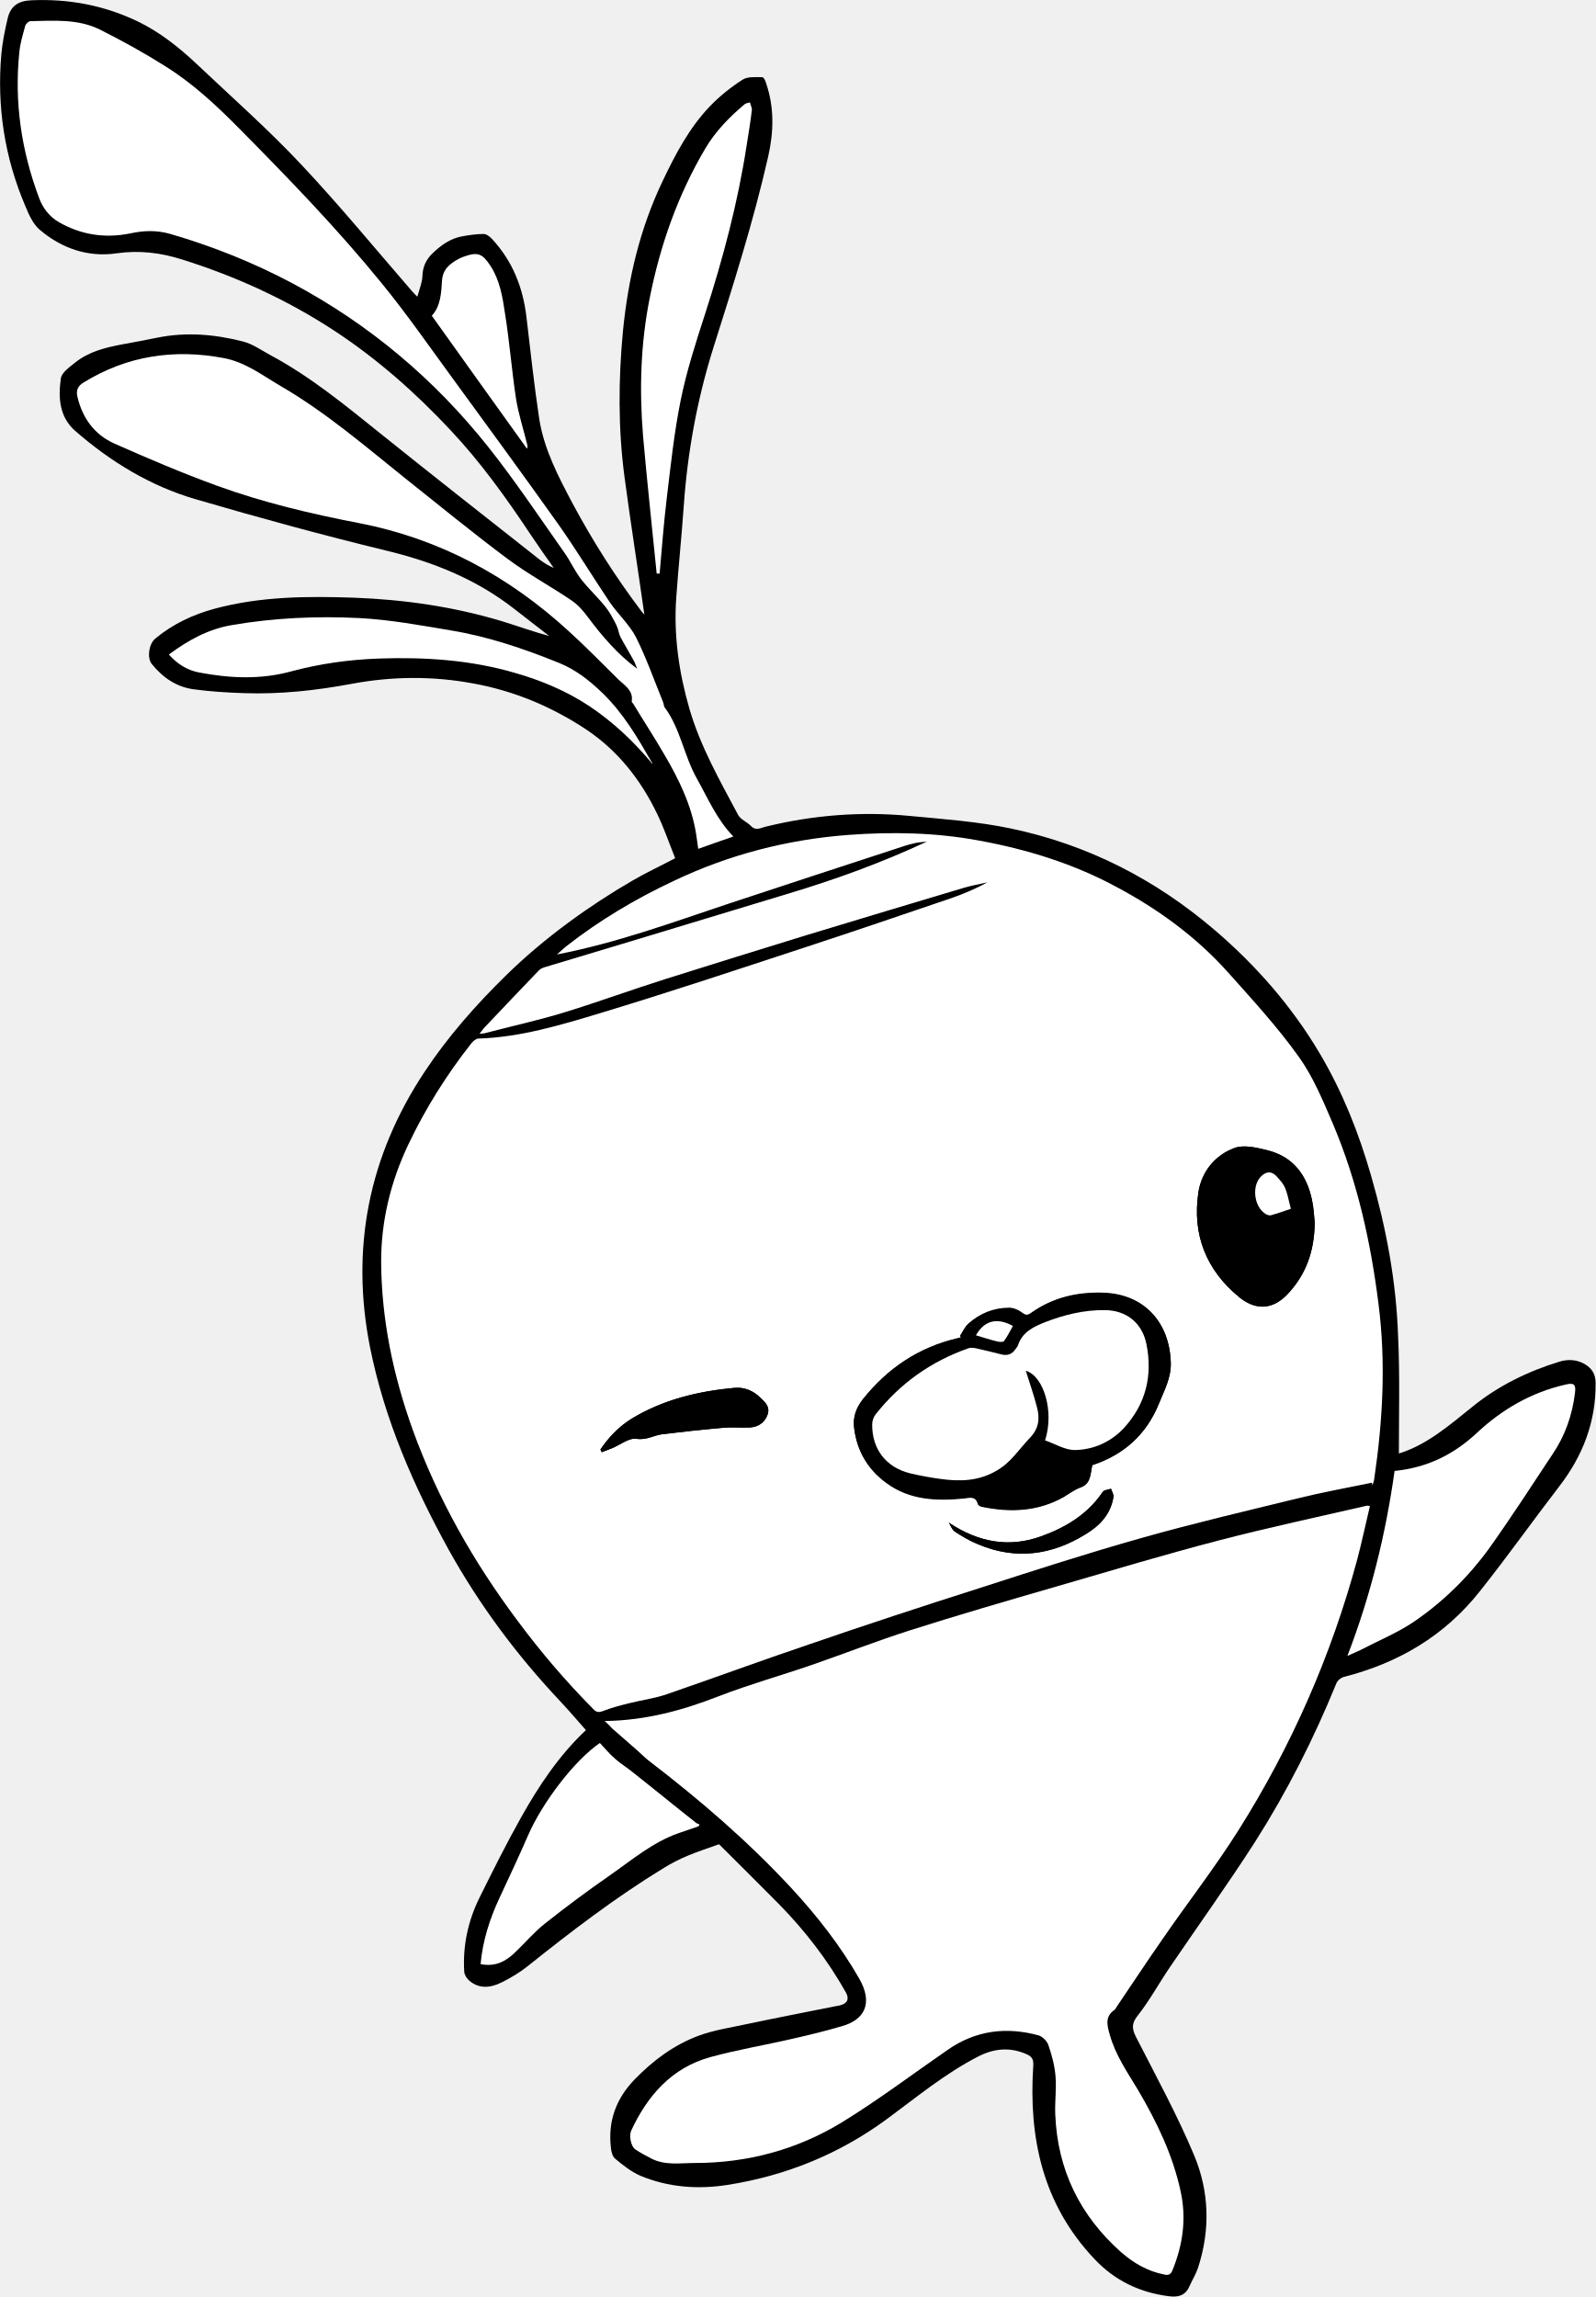
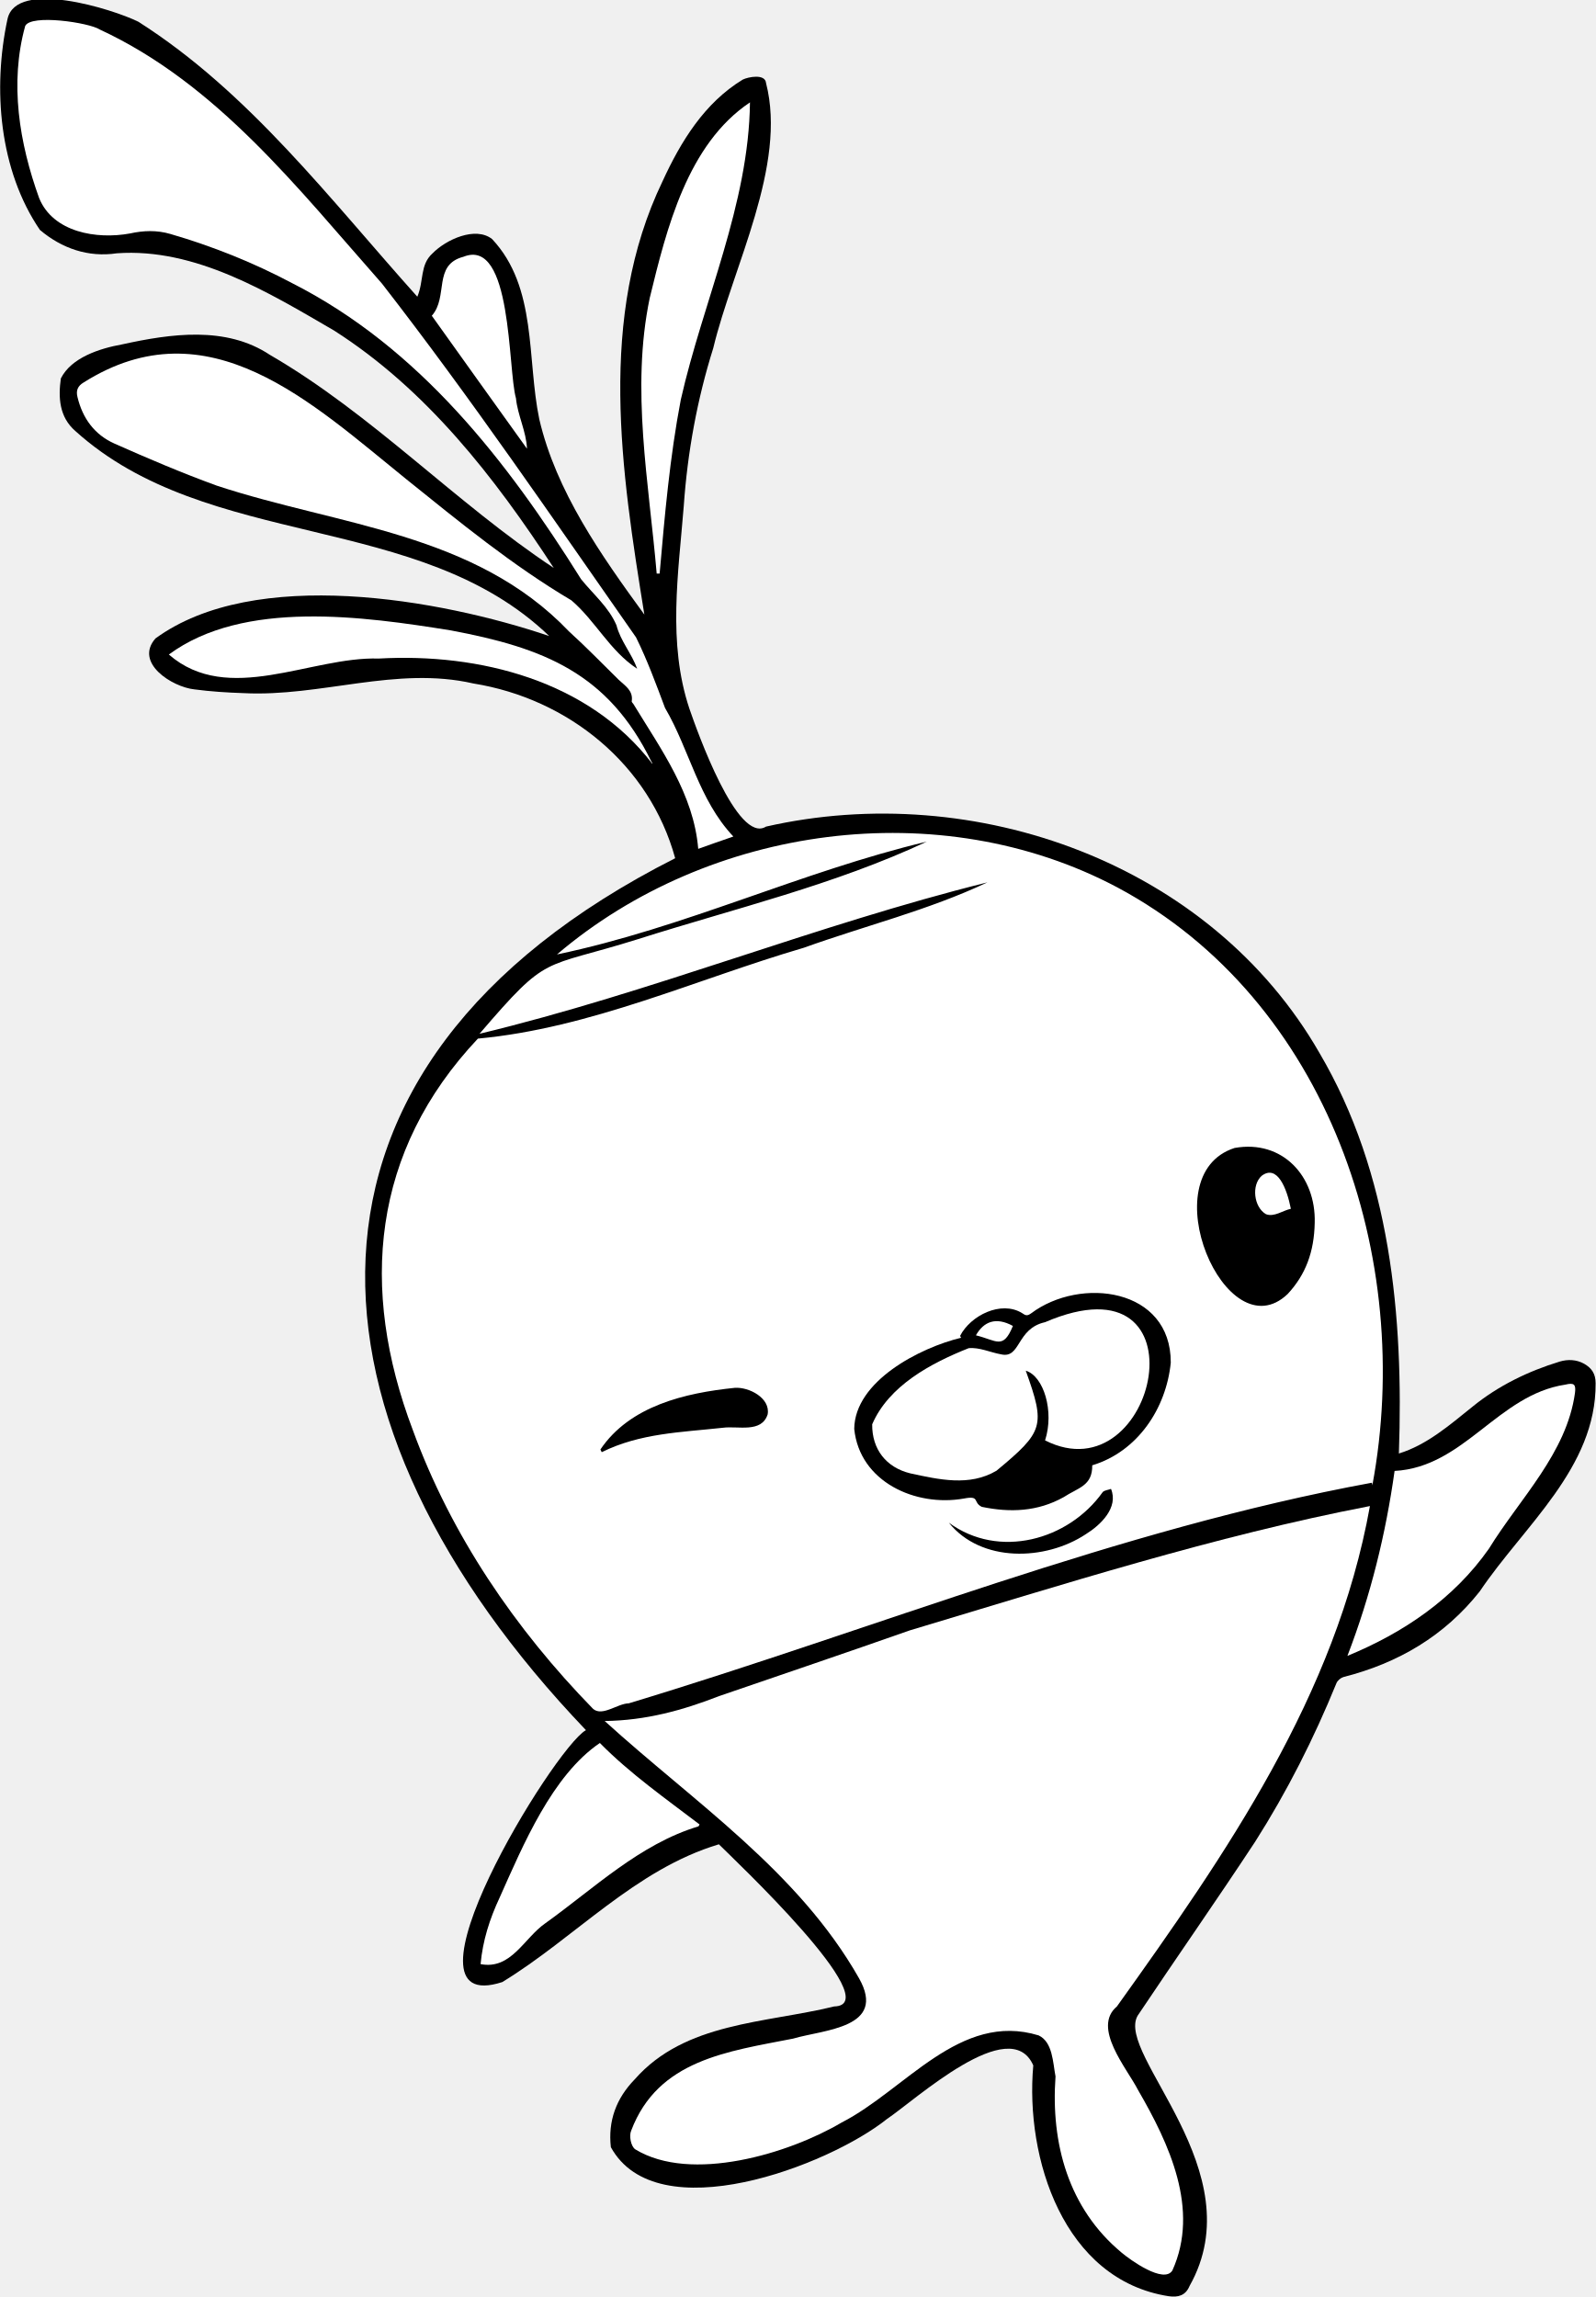
<svg xmlns="http://www.w3.org/2000/svg" version="1.1" id="Capa_1" x="0px" y="0px" viewBox="0 0 595.3 857" style="enable-background:new 0 0 595.3 857;" xml:space="preserve">
  <style type="text/css">
	.st0{fill:#FFFFFF;}
</style>
  <g>
-     <path d="M521.9,542.3c10.4-3.2,18.8-10.5,27.5-17.5c9.6-7.8,20.7-13.2,32.5-16.8c3-0.9,6.2-0.8,9.1,0.8c2.8,1.6,4.3,3.7,4.3,7.3   c0.1,14.5-4.8,27.1-13.6,38.5c-10,13-19.4,26.3-29.6,39.1c-13.1,16.6-30.4,26.8-50.9,32c-1,0.3-2.2,1.3-2.6,2.3   c-8.4,20.6-18.4,40.4-30.3,59.1c-10.2,15.9-21.2,31.2-31.8,46.8c-4.1,6-7.6,12.5-12.1,18.2c-2.7,3.4-1.8,5.6-0.1,8.8   c7.3,14.3,15,28.4,21.2,43.2c5.7,13.6,6.1,28,1.4,42.2c-0.8,2.3-2.1,4.4-3.1,6.6c-1.5,3.6-4.3,4.3-7.8,3.8   c-10.9-1.4-20.2-5.9-27.7-13.9c-19.3-20.4-24.6-45.2-22.8-72.2c0.1-2-0.3-3.1-2.1-4c-6.4-3-12.6-2.4-18.7,0.8   c-12.2,6.3-22.8,15.1-33.8,23.2c-17.8,13.1-37.8,21.2-59.6,24.6c-11,1.7-21.9,0.9-32.3-3.4c-3.5-1.5-6.6-4-9.5-6.4   c-1-0.8-1.5-2.8-1.6-4.3c-1.1-9.8,2-18.2,8.9-25.3c6.9-7.1,14.7-12.9,23.9-16.3c5.7-2.1,11.8-3,17.8-4.3   c10.9-2.3,21.8-4.4,32.7-6.6c0.8-0.2,1.7-0.2,2.5-0.5c2.5-0.7,3.2-2.4,1.9-4.7c-6.8-12.1-15.2-23-24.9-32.9   c-7.3-7.4-14.7-14.7-22-22c-0.3-0.3-0.7-0.6-0.5-0.4c-4.2,1.5-7.9,2.7-11.5,4.2c-3.1,1.3-6.1,2.8-9,4.6   c-17.9,10.9-34.6,23.7-51,36.8c-2.9,2.3-6.1,4.2-9.3,5.8c-4.1,2.1-8.5,2.8-12.4-0.6c-0.9-0.8-1.7-2.1-1.8-3.2   c-0.6-9.7,1.4-19,5.7-27.7c5-10.1,10.1-20.3,15.6-30.1c6.6-11.7,14-22.9,24.1-32.4c-3.3-3.7-6.4-7.4-9.8-11   c-16.1-17.1-30-35.8-41.4-56.3c-13.1-23.8-23.9-48.5-29.3-75.3c-7.4-37-0.6-71.5,20.3-103c8.6-13,18.9-24.7,30.1-35.7   c14.7-14.5,31.9-26.6,47.2-35.5c5.1-3,10.5-5.5,16.2-8.5c-2.2-5.5-4.1-11.1-6.7-16.5c-6-12.5-14.4-23.3-26-31.2   c-13-8.7-27.2-14.7-42.6-17.5c-15-2.8-30.2-2.7-45.2,0.1c-13.4,2.5-26.9,4-40.6,3.5c-6.1-0.2-12.3-0.6-18.3-1.4   c-6.6-0.8-11.8-4.4-15.9-9.5c-1.8-2.3-1.1-7.5,1.4-9.5c6.5-5.4,14-8.9,22.1-11.1c17.1-4.6,34.5-4.7,52-4.1   c18.6,0.7,36.8,3.3,54.6,8.6c6,1.8,11.9,4,18.2,5.7c-4.3-3.4-8.7-6.7-13-10.1c-14.2-11.1-30.4-17.6-47.9-21.8   c-23.9-5.8-47.6-12.3-71.2-19.2c-16.7-4.9-31.5-13.9-44.7-25.4c-6-5.2-6.4-12.5-5.4-19.6c0.3-2.2,3.2-4.2,5.3-5.9   c5.1-4.1,11.2-5.6,17.5-6.8c4.4-0.8,8.7-1.6,13.1-2.5c10.8-2.2,21.5-1.3,32,1.4c3.6,0.9,6.8,3.2,10.1,5c15,8,28.1,18.8,41.3,29.4   c19.8,15.9,39.7,31.5,59.6,47.2c1.5,1.1,3.1,2.1,5,2.9c-2.9-4.1-5.8-8.2-8.6-12.4c-9.1-13.7-18.7-27.1-30-39.1   c-13.1-14-27.4-26.6-43.4-37.1c-17.6-11.5-36.6-20.2-56.7-26.5c-7.9-2.5-15.9-3.5-24.3-2.3c-10.7,1.6-20.5-1.8-28.7-8.7   c-2.5-2.1-4.1-5.6-5.4-8.8C1.7,58.8-1.2,39.8,0.5,20.2c0.4-4.4,1.3-8.8,2.3-13.1c1.1-4.9,4-6.8,9-7c13.9-0.6,27.2,1.9,39.8,8   c8.2,4,15.2,9.6,21.7,15.7c13.1,12.4,26.7,24.4,39,37.5c14.3,15.2,27.6,31.4,41.3,47.2c0.6,0.7,1.2,1.3,2.1,2.2   c0.8-2.9,1.8-5.3,1.9-7.7c0.1-3.5,1.4-6.2,3.8-8.5c3.1-3,6.6-5.5,10.9-6.3c2.7-0.5,5.4-0.9,8.1-0.9c1.1,0,2.4,1,3.2,1.9   c7.6,8.2,11.5,18,12.8,29c1.5,12.8,2.9,25.6,4.8,38.2c1.8,11.3,7.1,21.4,12.4,31.4c7.5,14,16,27.4,25.6,40.1c0.4,0.6,1,1.1,1.2,1.4   c-2.4-17-5.1-34.1-7.4-51.3c-2.4-18.1-2.3-36.2-0.6-54.3c1.9-19.5,6.3-38.3,14.8-56.1c4.8-10.1,10-20,17.8-28.1   c3.6-3.7,7.7-7,12.1-9.8c1.9-1.2,4.9-0.9,7.3-0.9c0.5,0,1.2,1.3,1.4,2.2c3.1,9,2.9,18.1,0.8,27.4c-5.5,24.2-13,47.8-20.5,71.5   c-6,19.1-9.6,38.8-11,58.9c-0.8,11.4-2,22.8-2.8,34.2c-1,14.1,1,27.9,4.9,41.4c4.1,14.1,11.3,26.7,18.1,39.5   c0.9,1.8,3.3,2.7,4.8,4.2c1.9,2.1,3.8,0.7,5.7,0.3c17.6-4.3,35.4-5.7,53.4-4c12.7,1.2,25.5,2.1,37.9,4.7c28.6,6,53.9,18.9,76.2,38   c15.4,13.2,28.6,28.3,39,45.8c8.6,14.5,14.7,29.9,19.3,46c5.6,19.4,9.3,39.2,10,59.4C522.3,513,521.9,527.7,521.9,542.3z" />
-     <path d="M511.8,553.2c0.1,0.3,0.2,0.5,0.3,0.8c0.2-0.8,0.5-1.6,0.7-2.4c3.2-21.7,4.4-43.5,1.6-65.3c-3-23.1-7.9-45.7-17-67.2   c-3.7-8.6-7.4-17.6-12.8-25.1c-8-11.2-17.4-21.4-26.6-31.7c-11.7-13-25.6-23.1-41-31.4c-16.2-8.7-33.6-14.1-51.7-17.5   c-16.1-3-32.4-3.2-48.6-2.1c-22.8,1.7-44.6,7.4-65.3,17.2c-14.2,6.8-27.7,14.7-40.1,24.4c-1,0.8-2,1.7-3.4,3   c22.4-4.2,42.9-11.9,63.6-18.8c22-7.3,44-14.5,66.1-21.7c1.3-0.4,2.7-0.8,4.1-1.1c1.4-0.3,2.8-0.3,4.2-0.5   c-16.9,7.9-34.3,14.1-52,19.5c-18.6,5.6-37.2,11.3-55.8,16.9c-11.6,3.5-23.3,7-34.9,10.5c-0.8,0.2-1.6,0.7-2.1,1.2   c-6.7,7-13.4,14.1-20.1,21.1c-0.6,0.7-1.2,1.5-2,2.5c1-0.1,1.5,0,1.9-0.2c9.9-2.6,20-4.8,29.8-7.8c12.7-3.9,25.2-8.4,37.9-12.5   c17.4-5.5,34.9-11,52.4-16.3c19.5-6,39-11.8,58.5-17.6c3-0.9,6-1.4,9-2.1c-4.4,2.4-8.9,4.3-13.5,5.9c-18.3,6.2-36.6,12.5-55,18.5   c-25.3,8.3-50.5,16.7-76,24.4c-14.9,4.5-29.8,9-45.6,9.5c-0.8,0-1.8,0.9-2.4,1.7c-9.3,11.8-17.2,24.4-23.6,37.9   c-6.5,13.8-10.1,28.3-10.1,43.5c0,21.6,4.5,42.6,11.8,62.9c9.3,25.8,22.7,49.3,39.1,71.2c8.7,11.6,18,22.6,28.2,32.9   c1.1,1.1,2,1.4,3.6,0.8c3.1-1.2,6.4-2,9.7-2.9c4.7-1.2,9.6-1.8,14.2-3.4c17.7-6.1,35.3-12.6,53.1-18.6   c21.2-7.2,42.5-14.2,63.9-21.1c20.1-6.4,40.2-12.9,60.5-18.7c19-5.4,38.3-9.9,57.6-14.6C493.1,556.8,502.5,555.1,511.8,553.2z" />
-     <path d="M225.6,642.1c1.1,1.1,1.9,1.8,2.6,2.5c3.2,2.8,6.4,5.6,9.6,8.4c1.3,1.2,2.6,2.5,4,3.6c19.1,14.5,37.2,30.1,53.5,47.8   c9.5,10.3,18.2,21.3,25.1,33.5c5.5,9.5,1.7,15.5-6.2,17.8c-6.1,1.8-12.2,3.2-18.4,4.7c-10.3,2.3-20.8,4.1-30.9,6.9   c-14.4,4-23.4,14.3-29.5,27.4c-0.9,2-0.1,6,1.5,7c1.9,1.3,4,2.5,6.1,3.5c5.2,2.6,10.8,1.6,16.2,1.6c19.6,0,38.1-5,54.7-15.1   c13.7-8.3,26.5-18,39.7-27.2c10.4-7.2,21.8-8.6,33.8-5.3c1.5,0.4,3.1,2,3.6,3.5c1.3,3.8,2.4,7.8,2.7,11.8c0.4,4.7-0.3,9.4-0.1,14.1   c0.8,20.7,9.2,37.9,24.7,51.6c4.6,4.1,9.8,7,15.9,8.2c1.6,0.3,2.5,0,3.1-1.5c3.9-9.5,5.2-19.4,3.1-29.4c-2.9-13.6-8.9-26-15.9-37.9   c-3.9-6.7-8.4-13.2-10.6-20.8c-1-3.5-1.8-6.7,1.9-9.2c0.4-0.2,0.5-0.8,0.8-1.2c5.7-8.4,11.2-16.8,17-25.1   c9.4-13.5,19.5-26.5,28.2-40.4c20-31.5,34.8-65.4,44.5-101.4c1.8-6.5,3.1-13.1,4.7-19.8c-0.8-0.1-1-0.2-1.3-0.1   c-18.2,4.2-36.5,8.1-54.6,12.8c-20.5,5.3-40.7,11.4-61,17.3c-18.3,5.3-36.6,10.7-54.8,16.4c-12.2,3.9-24.2,8.6-36.3,12.8   c-11.6,4-23.4,7.3-34.8,11.7C254.8,638,241,641.9,225.6,642.1z" />
-     <path d="M273.6,312.1c-6.2-6.4-9.5-14.3-13.6-21.6c-4.8-8.4-6-18.4-11.9-26.4c-0.4-0.6-0.4-1.5-0.7-2.1   c-3.3-8.1-6.2-16.4-10.1-24.2c-2.4-4.8-6.7-8.6-9.8-13.1c-6.5-9.6-12.5-19.6-19.2-29.1c-12.9-18.3-26.2-36.4-39.4-54.4   c-8.7-11.9-17.1-24-26.4-35.4c-16.5-20.2-34.6-39-53-57.5C81,39.6,72.2,31.3,61.9,24.8c-8-5-16.2-9.7-24.6-13.8   c-8.1-4-17.1-3.3-25.9-3.1c-0.7,0-1.7,1.1-1.9,1.8c-0.9,3.3-1.8,6.6-2.2,9.9C5.3,38.3,8,56.3,14.5,73.9c1.4,3.8,3.9,7,7.4,9   c8.3,4.7,17.1,6.1,26.5,4.2c5-1,10-1.2,15.1,0.2c15.8,4.6,31,10.7,45.5,18.4c28.6,15.3,52.9,35.8,73.1,61.1   c10.1,12.6,19,26.2,28.3,39.3c2.3,3.2,3.9,6.9,6.3,10c2.8,3.6,6.1,6.7,9,10.2c1.7,2.1,2.9,4.6,4.2,7c0.7,1.4,0.8,3,1.5,4.4   c1.6,3,3.4,5.9,5,8.9c0.5,0.9,0.8,1.9,1.2,2.9c-7.3-5.5-13.1-12.2-18.4-19.3c-1.7-2.3-3.8-4.6-6.1-6.2c-7.8-5.3-16.2-9.8-23.7-15.4   c-12.9-9.6-25.3-19.8-37.9-29.8c-15.1-12.1-29.8-24.8-46.6-34.6c-6.9-4-13.4-9.1-21.5-10.6c-18.6-3.5-36.1-0.9-52.3,9.1   c-2.2,1.4-2.8,3-2.3,5.4c1.9,7.9,6.4,14.1,13.7,17.4c12.6,5.6,25.3,11,38.2,15.7c17.3,6.2,35.2,10.4,53.2,14   c29.9,5.9,55.8,19.8,78.2,40.4c6.3,5.8,12.4,11.9,18.5,18c2.3,2.2,5.5,4,4.9,8c-0.1,0.4,0.5,0.8,0.7,1.2   c3.9,6.3,7.9,12.5,11.5,18.8c5.4,9.2,10.2,18.8,11.8,29.5c0.3,1.8,0.5,3.7,0.8,5.6C265,315.1,269.2,313.6,273.6,312.1z" />
-     <path d="M520.3,548.8c-3.2,23.6-8.9,46.4-17.5,69c2-0.9,3.4-1.5,4.9-2.2c6.7-3.5,13.8-6.4,20-10.6c10.8-7.4,20.2-16.5,27.9-27.2   c8.3-11.5,15.9-23.4,23.7-35.2c4.6-6.9,7.4-14.6,8.4-22.9c0.4-3.2-0.3-3.9-3.6-3.1c-12.7,3-23.7,9.2-33.1,18.1   C542.3,542.7,532.3,547.6,520.3,548.8z" />
-     <path d="M179.3,732.8c5.4,1,9.4-1.1,12.9-4.4c3.8-3.6,7.1-7.6,11.2-10.8c7.9-6.2,15.9-12.2,24.1-17.9c8.2-5.7,15.9-12.3,25.5-15.7   c2.5-0.9,5.1-1.7,7.6-2.6c0.1-0.2,0.3-0.5,0.4-0.7c-0.4-0.2-1-0.3-1.3-0.6c-8-6.4-15.9-12.8-23.9-19.1c-2.1-1.6-4.4-3-6.3-4.8   c-2.1-1.8-3.9-4-5.7-5.9c-9.6,6.6-21.5,22.3-26.8,34.5c-3.4,7.8-7,15.5-10.6,23.2C182.8,715.9,180.1,724,179.3,732.8z" />
-     <path d="M245,214c0.4,0,0.7,0,1.1-0.1c0.9-9.2,1.5-18.4,2.6-27.6c1.5-12.4,2.8-25,5.3-37.3c2.2-10.8,5.6-21.3,9-31.8   c6.7-20.8,12.3-41.8,15.6-63.3c0.7-4.3,1.3-8.6,1.9-12.9c0.1-0.9-0.4-1.9-0.7-2.9c-0.7,0.2-1.5,0.3-2,0.7   c-5.7,4.7-10.9,10-14.6,16.4c-10.2,17.4-16.8,36.2-20.8,55.9c-3.4,17-3.9,34.2-2.5,51.3C241.3,179.7,243.2,196.9,245,214z" />
-     <path d="M243.4,285c-0.1-0.3-0.1-0.5-0.2-0.8c-5.3-9.2-10.7-18.3-18.5-25.9c-4.9-4.7-9.9-8.6-16.1-11.1c-13-5.3-26.4-9.7-40.3-12.1   c-11.3-1.9-22.7-4.1-34.1-4.6c-15.8-0.8-31.7-0.1-47.5,2.6c-8.9,1.5-16.2,5.7-23.6,11c3.2,3.5,6.9,5.9,11.3,6.7   c11.4,2.2,22.9,2.6,34.3-0.4c10.7-2.9,21.6-4.4,32.7-4.8c17.2-0.6,34.3,0.5,51,5.4c9.7,2.9,19,6.7,27.5,12.3   C228.9,269.3,236.6,276.6,243.4,285z" />
-     <path d="M161.1,117.8c11.9,16.6,23.7,33.1,35.6,49.6c0.3-0.6,0.2-1.1,0.1-1.5c-1.4-5.8-3.3-11.4-4.2-17.3   c-1.6-10.5-2.5-21.2-4.1-31.7c-1-6.1-1.9-12.3-5.4-17.7c-3.1-4.7-4.8-5.3-10.1-3.4c-0.6,0.2-1.2,0.5-1.8,0.8   c-3.3,1.8-5.9,3.9-6.2,8.3C164.6,109.4,164.4,114.2,161.1,117.8z" />
-     <path class="st0" d="M511.8,553.2c-9.3,1.9-18.6,3.6-27.9,5.9c-19.2,4.7-38.5,9.2-57.6,14.6c-20.3,5.7-40.4,12.2-60.5,18.7   c-21.4,6.8-42.7,13.8-63.9,21.1c-17.8,6-35.4,12.5-53.1,18.6c-4.6,1.6-9.5,2.2-14.2,3.4c-3.3,0.8-6.6,1.7-9.7,2.9   c-1.6,0.6-2.5,0.4-3.6-0.8c-10.2-10.3-19.6-21.3-28.2-32.9c-16.4-21.9-29.8-45.5-39.1-71.2c-7.3-20.3-11.7-41.2-11.8-62.9   c0-15.2,3.6-29.8,10.1-43.5c6.4-13.5,14.3-26.1,23.6-37.9c0.6-0.7,1.6-1.6,2.4-1.7c15.8-0.5,30.7-5,45.6-9.5   c25.5-7.7,50.7-16.1,76-24.4c18.4-6,36.7-12.3,55-18.5c4.6-1.6,9.1-3.5,13.5-5.9c-3,0.7-6.1,1.2-9,2.1c-19.5,5.8-39,11.7-58.5,17.6   c-17.5,5.4-35,10.8-52.4,16.3c-12.7,4-25.2,8.6-37.9,12.5c-9.8,3-19.9,5.2-29.8,7.8c-0.4,0.1-0.9,0.1-1.9,0.2   c0.9-1.1,1.4-1.9,2-2.5c6.7-7.1,13.4-14.1,20.1-21.1c0.6-0.6,1.4-1,2.1-1.2c11.6-3.5,23.3-7,34.9-10.5   c18.6-5.6,37.2-11.3,55.8-16.9c17.7-5.3,35.1-11.6,52-19.5c-1.4,0.2-2.8,0.2-4.2,0.5c-1.4,0.3-2.8,0.7-4.1,1.1   c-22,7.2-44.1,14.4-66.1,21.7c-20.7,6.9-41.3,14.5-63.6,18.8c1.5-1.3,2.4-2.2,3.4-3c12.4-9.7,25.8-17.7,40.1-24.4   c20.7-9.9,42.6-15.5,65.3-17.2c16.2-1.2,32.5-0.9,48.6,2.1c18.1,3.3,35.5,8.7,51.7,17.5c15.3,8.2,29.3,18.4,41,31.4   c9.2,10.3,18.6,20.5,26.6,31.7c5.4,7.5,9.1,16.5,12.8,25.1c9.1,21.5,14.1,44.1,17,67.2c2.8,21.8,1.6,43.6-1.6,65.3   c-0.1,0.8-0.4,1.6-0.7,2.4C512,553.7,511.9,553.4,511.8,553.2z M358.2,498.4c0.1,0.2,0.2,0.5,0.4,0.7c-0.5,0.1-1.1,0.3-1.6,0.4   c-14.3,3.4-25.8,11.2-35,22.6c-2.6,3.3-3.9,6.7-3.3,11c1.1,8.5,5.2,15.3,12.1,20.3c8.6,6.3,18.6,6.7,28.8,5.7   c2.1-0.2,4.3-1.1,5.2,2c0.1,0.5,0.9,1,1.5,1.1c10.6,2.2,20.8,1.8,30.5-3.6c2-1.2,4-2.7,6.1-3.5c2.1-0.7,3.2-2,3.7-3.8   c0.5-1.5,0.6-3.1,0.9-4.6c11.8-3.9,20.2-11.4,24.9-23c2-5,4.6-9.6,4.4-15.3c-0.5-15.1-10.1-25.3-24.8-25.9   c-9.9-0.4-19.1,1.6-27.3,7.5c-1.4,1-2,0.9-3.4-0.1c-1.3-1-3.2-1.8-4.8-1.8c-5.7,0-10.9,2.1-15.2,5.9   C360,495,359.2,496.8,358.2,498.4z M490.5,456.2c-0.2-2-0.3-5.3-1-8.4c-1.9-9.3-7-16.2-16.5-18.6c-4-1-8.9-2.2-12.4-0.9   c-7.4,2.7-12.3,9-13.5,16.6c-2.4,15.7,2.9,29,15.4,39.2c6.2,5,12.5,4.5,17.9-1.3C487.1,475.6,490.3,467.1,490.5,456.2z M224,540.8   c0.2,0.3,0.3,0.7,0.5,1c1.3-0.5,2.6-1,3.9-1.5c3-1.2,6.3-3.9,9-3.5c3.8,0.6,6.5-1.3,9.7-1.7c7.5-0.9,15-1.8,22.5-2.4   c3.3-0.3,6.6,0,9.9-0.1c3.4-0.1,5.9-1.9,6.9-4.9c1-2.9-1-4.6-2.8-6.3c-2.6-2.5-5.8-3.9-9.5-3.6c-13.7,1.2-26.8,4.4-38.6,11.6   C230.9,532.3,227.1,536.3,224,540.8z M354,568.1c0.8,1.2,1.2,2.7,2.3,3.4c2.7,1.8,5.6,3.5,8.6,4.7c14.1,5.9,27.5,4.1,40.2-3.8   c5.3-3.2,9.3-7.5,10.3-13.8c0.2-1-0.6-2.1-0.9-3.1c-1,0.4-2.5,0.5-3.1,1.2c-5.6,8.3-13.7,13.2-22.8,16.5   C376.3,577.6,365,575.4,354,568.1z" />
-     <path class="st0" d="M225.6,642.1c15.4-0.2,29.1-4,42.7-9.3c11.4-4.4,23.2-7.7,34.8-11.7c12.1-4.2,24.1-8.9,36.3-12.8   c18.2-5.8,36.5-11.1,54.8-16.4c20.3-5.9,40.6-12,61-17.3c18.1-4.7,36.4-8.6,54.6-12.8c0.2-0.1,0.5,0,1.3,0.1   c-1.6,6.7-3,13.3-4.7,19.8c-9.7,36-24.6,69.9-44.5,101.4c-8.8,13.9-18.9,26.9-28.2,40.4c-5.8,8.3-11.3,16.7-17,25.1   c-0.3,0.4-0.5,0.9-0.8,1.2c-3.7,2.5-2.9,5.7-1.9,9.2c2.1,7.7,6.6,14.1,10.6,20.8c7,11.9,13,24.3,15.9,37.9   c2.2,10.1,0.8,19.9-3.1,29.4c-0.6,1.5-1.5,1.9-3.1,1.5c-6.1-1.2-11.3-4.2-15.9-8.2c-15.5-13.7-23.9-30.9-24.7-51.6   c-0.2-4.7,0.5-9.5,0.1-14.1c-0.3-4-1.4-8-2.7-11.8c-0.5-1.4-2.2-3.1-3.6-3.5c-12-3.3-23.4-1.9-33.8,5.3   c-13.2,9.1-26,18.8-39.7,27.2c-16.6,10.1-35.1,15.1-54.7,15.1c-5.4,0-11,1-16.2-1.6c-2.1-1.1-4.2-2.2-6.1-3.5c-1.6-1.1-2.4-5-1.5-7   c6.1-13.1,15.1-23.4,29.5-27.4c10.2-2.8,20.6-4.5,30.9-6.9c6.2-1.4,12.3-2.9,18.4-4.7c8-2.3,11.7-8.3,6.2-17.8   c-7-12.2-15.6-23.2-25.1-33.5c-16.3-17.6-34.4-33.2-53.5-47.8c-1.4-1.1-2.6-2.4-4-3.6c-3.2-2.8-6.4-5.6-9.6-8.4   C227.5,643.9,226.8,643.2,225.6,642.1z" />
-     <path class="st0" d="M273.6,312.1c-4.4,1.5-8.6,3-13.1,4.6c-0.3-2-0.5-3.8-0.8-5.6c-1.7-10.7-6.4-20.3-11.8-29.5   c-3.7-6.4-7.7-12.5-11.5-18.8c-0.2-0.4-0.8-0.8-0.7-1.2c0.6-4-2.6-5.8-4.9-8c-6.1-6-12.1-12.2-18.5-18   c-22.4-20.6-48.3-34.6-78.2-40.4c-18.1-3.5-35.9-7.7-53.2-14c-12.9-4.7-25.6-10.1-38.2-15.7c-7.4-3.3-11.9-9.4-13.8-17.4   c-0.6-2.4,0.1-4.1,2.3-5.4c16.2-10,33.8-12.6,52.3-9.1c8.1,1.5,14.6,6.6,21.5,10.6c16.8,9.8,31.5,22.5,46.6,34.6   c12.6,10,25,20.2,37.9,29.8c7.5,5.6,15.9,10.1,23.7,15.4c2.4,1.6,4.4,3.9,6.1,6.2c5.3,7.1,11.1,13.9,18.4,19.3   c-0.4-1-0.7-2-1.2-2.9c-1.6-3-3.4-5.9-5-8.9c-0.7-1.4-0.8-3-1.5-4.4c-1.2-2.4-2.5-4.9-4.2-7c-2.8-3.5-6.2-6.6-9-10.2   c-2.4-3.1-4-6.8-6.3-10c-9.3-13.2-18.3-26.7-28.3-39.3c-20.1-25.3-44.4-45.8-73.1-61.1C94.6,98,79.4,91.9,63.6,87.3   c-5.1-1.5-10.1-1.3-15.1-0.2C39.1,89,30.2,87.6,22,82.9c-3.5-2-6-5.2-7.4-9C8,56.3,5.3,38.3,7.2,19.6c0.3-3.4,1.3-6.6,2.2-9.9   c0.2-0.8,1.3-1.8,1.9-1.8C20.1,7.7,29.1,7,37.2,11c8.4,4.2,16.7,8.8,24.6,13.8C72.2,31.3,81,39.6,89.5,48.2   c18.3,18.5,36.5,37.3,53,57.6c9.3,11.4,17.7,23.5,26.4,35.4c13.2,18.1,26.4,36.1,39.4,54.4c6.7,9.5,12.7,19.4,19.2,29.1   c3.1,4.5,7.4,8.4,9.8,13.1c3.9,7.8,6.8,16.1,10.1,24.2c0.3,0.7,0.2,1.6,0.7,2.1c5.8,7.9,7.1,17.9,11.9,26.4   C264.1,297.8,267.4,305.7,273.6,312.1z" />
-     <path class="st0" d="M520.3,548.8c12.1-1.2,22-6.1,30.6-14.1c9.5-8.9,20.4-15.2,33.1-18.1c3.3-0.8,4-0.1,3.6,3.1   c-1,8.3-3.7,16-8.4,22.9c-7.8,11.8-15.5,23.7-23.7,35.2c-7.7,10.6-17.1,19.8-27.9,27.2c-6.2,4.2-13.3,7.1-20,10.6   c-1.4,0.7-2.9,1.3-4.9,2.2C511.4,595.2,517,572.3,520.3,548.8z" />
-     <path class="st0" d="M179.3,732.8c0.8-8.8,3.4-16.9,7.1-24.8c3.6-7.7,7.2-15.4,10.6-23.2c5.3-12.2,17.2-27.9,26.8-34.5   c1.8,1.9,3.6,4.1,5.7,5.9c2,1.8,4.2,3.1,6.3,4.8c8,6.3,15.9,12.8,23.9,19.1c0.4,0.3,0.9,0.4,1.3,0.6c-0.1,0.2-0.3,0.5-0.4,0.7   c-2.5,0.9-5.1,1.7-7.6,2.6c-9.6,3.4-17.3,10-25.5,15.7c-8.2,5.7-16.3,11.7-24.1,17.9c-4.1,3.2-7.4,7.2-11.2,10.8   C188.7,731.8,184.8,733.9,179.3,732.8z" />
-     <path class="st0" d="M245,214c-1.7-17.1-3.6-34.3-5.1-51.5c-1.4-17.2-0.9-34.4,2.5-51.3c3.9-19.7,10.5-38.5,20.8-55.9   c3.8-6.4,9-11.7,14.6-16.4c0.5-0.4,1.3-0.5,2-0.7c0.2,1,0.8,2,0.7,2.9c-0.5,4.3-1.2,8.6-1.9,12.9c-3.3,21.6-8.9,42.6-15.6,63.3   c-3.4,10.5-6.8,21-9,31.8c-2.5,12.3-3.8,24.8-5.3,37.3c-1.1,9.2-1.8,18.4-2.6,27.6C245.7,214,245.3,214,245,214z" />
-     <path class="st0" d="M243.4,285c-6.9-8.3-14.6-15.6-23.6-21.6c-8.5-5.6-17.8-9.5-27.5-12.3c-16.7-4.9-33.8-6-51-5.4   c-11,0.4-21.9,1.9-32.7,4.8c-11.3,3.1-22.8,2.6-34.3,0.4c-4.4-0.8-8.2-3.2-11.3-6.7c7.3-5.4,14.7-9.5,23.6-11   c15.8-2.7,31.6-3.4,47.5-2.6c11.4,0.6,22.8,2.7,34.1,4.6c13.9,2.3,27.2,6.8,40.3,12.1c6.2,2.5,11.2,6.4,16.1,11.1   c7.9,7.6,13.2,16.7,18.5,25.9C243.3,284.4,243.4,284.7,243.4,285z" />
-     <path class="st0" d="M161.1,117.8c3.3-3.6,3.5-8.4,3.8-12.9c0.2-4.4,2.9-6.5,6.2-8.3c0.6-0.3,1.2-0.6,1.8-0.8   c5.3-1.9,7-1.3,10.1,3.4c3.5,5.4,4.5,11.6,5.4,17.7c1.7,10.5,2.5,21.2,4.1,31.7c0.9,5.8,2.8,11.5,4.2,17.3c0.1,0.4,0.2,0.9-0.1,1.5   C184.8,150.9,172.9,134.4,161.1,117.8z" />
-     <path d="M358.2,498.4c1-1.5,1.8-3.4,3.1-4.6c4.3-3.8,9.4-5.9,15.2-5.9c1.6,0,3.5,0.8,4.8,1.8c1.3,1,2,1.1,3.4,0.1   c8.2-5.8,17.4-7.9,27.3-7.5c14.7,0.6,24.3,10.8,24.8,25.9c0.2,5.7-2.4,10.3-4.4,15.3c-4.7,11.6-13.1,19.1-24.9,23   c-0.3,1.5-0.5,3.1-0.9,4.6c-0.6,1.9-1.6,3.1-3.7,3.8c-2.2,0.7-4.1,2.3-6.1,3.5c-9.6,5.5-19.9,5.8-30.5,3.6   c-0.6-0.1-1.4-0.6-1.5-1.1c-0.8-3.1-3-2.2-5.2-2c-10.1,1-20.1,0.6-28.8-5.7c-6.9-5-11-11.8-12.1-20.3c-0.6-4.2,0.7-7.7,3.3-11   c9.2-11.5,20.7-19.2,35-22.6c0.5-0.1,1.1-0.3,1.6-0.4C358.4,498.8,358.3,498.6,358.2,498.4z" />
-     <path d="M389.9,537.4c3.7,1.3,7.4,3.6,11,3.6c7-0.1,13.5-3.1,18.4-8.3c8.1-8.9,10.8-19.5,8.3-31.3c-1.6-7.9-7.4-12.5-15.4-12.6   c-7.8-0.1-15.2,1.7-22.4,4.5c-4.3,1.7-8.5,3.6-10.1,8.6c-0.2,0.5-0.6,1-0.9,1.4c-1.3,2-3,2.6-5.4,2c-3-0.8-6-1.5-9.1-2.2   c-1-0.2-2.1-0.4-3-0.1c-14,4.9-25.6,13.2-34.8,24.8c-0.7,0.9-1.2,2.4-1.2,3.6c-0.1,9.3,5.2,16.1,14.2,18.3   c3.8,0.9,7.6,1.6,11.4,2.1c7.2,1,14.2,0.8,20.8-3.1c5.2-3.1,8.4-8,12.4-12.2c3.4-3.5,3.8-7.2,2.7-11.4c-1.2-4.7-2.8-9.2-4.2-13.7   C389.4,513.3,393.4,526.6,389.9,537.4z" />
-     <path d="M364.1,498.2c2.8,0.8,5.4,1.7,8,2.4c0.8,0.2,2.2,0.2,2.5-0.2c1.3-1.8,2.2-3.8,3.3-5.6C371.5,491.2,367,493.1,364.1,498.2z" />
-     <path d="M490.5,456.2c-0.1,11-3.4,19.5-10.1,26.6c-5.4,5.7-11.7,6.2-17.9,1.3c-12.5-10.1-17.7-23.5-15.4-39.2   c1.1-7.6,6.1-13.9,13.5-16.6c3.6-1.3,8.4-0.1,12.4,0.9c9.5,2.4,14.6,9.3,16.5,18.6C490.1,450.9,490.3,454.1,490.5,456.2z" />
-     <path d="M481.6,451c-2-8.4-2-8.4-5.2-12c-1.8-2-3.7-2-5.6-0.2c-3.8,3.5-2.9,11.7,1.6,14.3c0.5,0.3,1.3,0.6,1.9,0.4   C476.7,452.7,479.2,451.9,481.6,451z" />
-     <path d="M224,540.8c3.1-4.6,6.9-8.5,11.5-11.4c11.8-7.2,25-10.3,38.6-11.6c3.7-0.3,6.8,1,9.5,3.6c1.8,1.7,3.7,3.4,2.8,6.3   c-1,3-3.5,4.8-6.9,4.9c-3.3,0.1-6.6-0.2-9.9,0.1c-7.5,0.7-15,1.5-22.5,2.4c-3.2,0.4-5.9,2.3-9.7,1.7c-2.8-0.4-6,2.2-9,3.5   c-1.3,0.5-2.6,1-3.9,1.5C224.3,541.5,224.2,541.2,224,540.8z" />
-     <path d="M354,568.1c11,7.3,22.4,9.5,34.6,5c9.1-3.3,17.2-8.2,22.8-16.5c0.5-0.8,2-0.8,3.1-1.2c0.3,1,1.1,2.2,0.9,3.1   c-1,6.3-5,10.6-10.3,13.8c-12.8,7.9-26.2,9.8-40.2,3.8c-3-1.3-5.9-2.9-8.6-4.7C355.2,570.8,354.7,569.3,354,568.1z" />
-     <path class="st0" d="M389.9,537.4c3.5-10.8-0.5-24-7.2-26c1.4,4.5,3,9,4.2,13.7c1.1,4.2,0.7,7.9-2.7,11.4c-4,4.2-7.1,9.2-12.4,12.2   c-6.6,3.9-13.6,4.1-20.8,3.1c-3.8-0.5-7.6-1.2-11.4-2.1c-9-2.2-14.3-9-14.2-18.3c0-1.2,0.5-2.7,1.2-3.6   c9.2-11.7,20.8-19.9,34.8-24.8c0.9-0.3,2-0.1,3,0.1c3,0.7,6.1,1.4,9.1,2.2c2.3,0.6,4.1,0,5.4-2c0.3-0.5,0.8-0.9,0.9-1.4   c1.6-4.9,5.8-6.9,10.1-8.6c7.2-2.8,14.6-4.6,22.4-4.5c8,0.1,13.8,4.8,15.4,12.6c2.4,11.8-0.2,22.4-8.3,31.3   c-4.8,5.2-11.3,8.2-18.4,8.3C397.2,541,393.5,538.6,389.9,537.4z" />
-     <path class="st0" d="M364.1,498.2c2.9-5.1,7.4-7,13.8-3.5c-1.1,1.9-2,3.9-3.3,5.6c-0.3,0.5-1.7,0.4-2.5,0.2   C369.5,499.9,366.9,499,364.1,498.2z" />
-     <path class="st0" d="M481.6,451c-2.4,0.8-4.9,1.7-7.4,2.4c-0.5,0.2-1.3-0.1-1.9-0.4c-4.5-2.6-5.5-10.8-1.6-14.3   c2-1.8,3.8-1.7,5.6,0.2C479.6,442.6,479.6,442.6,481.6,451z" />
+     <path d="M521.9,542.3c10.4-3.2,18.8-10.5,27.5-17.5c9.6-7.8,20.7-13.2,32.5-16.8c3-0.9,6.2-0.8,9.1,0.8c2.8,1.6,4.3,3.7,4.3,7.3   c0.2,31.6-26.8,53.2-43.2,77.6c-13.1,16.6-30.4,26.8-50.9,32c-1,0.3-2.2,1.3-2.6,2.3c-8.4,20.6-18.4,40.4-30.3,59.1   c-14.4,21.9-29.4,43.3-43.9,65c-8.2,14.6,43.6,57.9,19.4,100.8c-1.5,3.6-4.3,4.3-7.8,3.8c-39.2-6.1-53.6-51.5-50.5-86.1   c-8.6-19.7-44,12.9-54.6,20c-21.9,17.5-85.8,41.8-103,10.5c-1.1-9.8,2-18.2,8.9-25.3c18.8-21.4,48.7-20.9,74.4-27.2   c20.4-0.5-37.9-55.4-43-60.5c-31.3,9.4-53.6,34.8-80.8,51.4c-42.2,13.7,18.9-86.9,31.2-94C109.1,530.9,97.8,398.2,251.9,320.2   c-9.6-35-39.9-59.5-75.3-65.2c-28.8-6.6-56.9,5.1-85.8,3.6c-6.1-0.2-12.3-0.6-18.3-1.4c-8.3-0.9-22.5-9.9-14.5-19   c37-27,106.1-14.7,146.9-0.9c-48.7-46.8-127.1-31.6-176.8-76.5c-6-5.2-6.4-12.5-5.4-19.6c3.9-7.8,14.5-11.2,22.8-12.7   c18.2-4,38.8-7,55.2,3.9c38.3,22.2,69.2,55.2,105.9,79.5c-22.1-33.9-47.5-66.6-82-88.6c-24.4-14.2-51.7-30.9-81-28.8   c-10.7,1.6-20.5-1.8-28.7-8.7C-0.3,63.5-2.8,33.1,2.8,7.1c3.3-15,39.3-3.7,48.8,1C93,34.4,123.3,74.6,155.7,110.7   c2.5-5.9,0.9-11.9,5.7-16.2c5-5.1,16-10.2,22.2-5.3c16.9,18,12.9,44.7,17.6,67.2c6.3,27,23.1,50.8,39.2,72.9   c-8.6-53.4-17.6-111,6.8-161.7c6.8-14.8,15.6-29.2,29.9-37.9c2-1,8.4-2.3,8.7,1.3c7.9,30.7-12.4,68.5-19.7,98.9   c-6,19.1-9.6,38.8-11,58.9c-2,25.2-6.1,51,2.1,75.6c2.9,8.4,17.9,50.7,28.6,44c77.9-17.7,165.9,13.7,206.5,84.5   C518.8,437.9,523.7,491.2,521.9,542.3z" />
+     <path class="st0" d="M511.8,553.2c-95.1,17.5-185.1,54.5-277.2,82.3c-4.3,0.1-9.8,5-13.3,2.1c-29.1-29.8-53-64.9-67.3-104.1   c-20-52.8-15.3-104,24.3-146c42.1-3.9,81.3-22.1,121.6-33.9c22.8-8.2,46.5-14,68.5-24.4c-64,15.9-125.5,41.1-189.5,56.5   c26-30.3,22.7-23.9,59.1-35.3c36.2-11.5,73.2-20.2,107.8-36.4c-47,11.2-90.2,32.1-138,42.1c56.7-48.3,142.8-60.2,209.1-25   c78.7,42.1,110.9,138.4,95.1,223.1C512,553.7,511.9,553.4,511.8,553.2z M358.2,498.4c0.1,0.2,0.2,0.5,0.4,0.7   c-15.4,3.7-39.7,16.2-39.9,34c2,19.8,22.9,29.2,40.9,26c6.2-1.2,3.2,1.4,6.7,3.1c10.6,2.2,20.8,1.8,30.5-3.6   c5.5-3.6,10.8-4.2,10.7-11.9c16.9-5.1,27.6-21.2,29.3-38.3c0.1-27.9-33.7-32.2-52.1-18.4c-1.4,1-2,0.9-3.4-0.1   C373.5,485.1,362.1,490.8,358.2,498.4z M490.5,456.2c0.5-17.3-12-31.1-29.9-27.9c-31.5,10.2-3.2,76.4,19.8,54.5   C487.1,475.6,490.3,467.1,490.5,456.2z M224,540.8c0.2,0.3,0.3,0.7,0.5,1c14.3-7.1,29.6-7.4,45.1-9.1c5.7-0.8,14.5,2.1,16.8-5   c1.1-6.1-7-10.3-12.3-9.9C255.6,519.7,235,524.5,224,540.8z M354,568.1c12,15,36,14.3,51.1,4.3c5.5-3.4,12.3-9.9,9.4-16.9   c-1,0.4-2.5,0.5-3.1,1.2C398.6,574.7,372.6,581.8,354,568.1z" />
+     <path class="st0" d="M225.6,642.1c15.4-0.2,29.1-4,42.7-9.3c23.6-8.1,47.5-16.2,71.1-24.5c56.8-17,113.6-35.2,171.7-46.4   c-12.7,70.7-53.5,129.5-94.4,186.7c-9.4,7.9,3.7,23,7.9,31.2c11.6,20,23.1,44.5,12.8,67.3c-3.2,5.1-15.7-3.9-19-6.7   c-19.8-16.5-26.4-40.7-24.6-65.7c-1-5.1-1-12.8-6.3-15.3c-29.4-9-49.8,20.4-73.5,32.5c-19.6,11.6-56.2,22.7-77,10   c-1.6-1.1-2.4-5-1.5-7c10-26.4,36-29.5,60.4-34.3c11.5-3.4,35.1-3.9,24.6-22.5C297.8,698.1,258.9,672.4,225.6,642.1z" />
+     <path class="st0" d="M273.6,312.1c-4.4,1.5-8.6,3-13.1,4.6c-1.7-20.4-13.8-37-24.1-53.9c-0.2-0.4-0.8-0.8-0.7-1.2   c0.6-4-2.6-5.8-4.9-8c-6.1-6-12.1-12.2-18.5-18c-35.2-36.9-85.9-39.4-131.4-54.4c-12.9-4.7-25.6-10.1-38.2-15.7   c-7.4-3.3-11.9-9.4-13.8-17.4c-0.6-2.4,0.1-4.1,2.3-5.4c46.6-29.4,85.2,7.7,120.4,36.1c19.9,16,39.5,32.1,61.6,45.2   c9,7.7,14.3,18.8,24.5,25.5c-2-5.7-6.2-10.3-7.7-16.2c-2.9-6.8-8.6-11.5-13.2-17.2c-27.6-44.1-60.3-86.3-107.7-110.4   C94.6,98,79.4,91.9,63.6,87.3c-5.1-1.5-10.1-1.3-15.1-0.2c-12.4,2.3-28.7-0.4-33.9-13.2C7.2,53.4,3.5,31,9.4,9.7   c2.1-4.5,23.8-1.3,27.8,1.3c43.8,20.3,74,59.4,105.3,94.8c33.2,42.7,63.8,87.7,94.8,132c4.2,8.5,7.5,17.5,10.8,26.3   C257.3,279.8,260.6,298.3,273.6,312.1z" />
+     <path class="st0" d="M520.3,548.8c26-1.4,38.5-28.4,63.7-32.2c3.3-0.8,4-0.1,3.6,3.1c-3.1,22.5-20.6,39.4-32.1,58.1   c-13.1,18.7-31.9,31.4-52.8,40C511.4,595.2,517,572.3,520.3,548.8z" />
+     <path class="st0" d="M179.3,732.8c0.8-8.8,3.4-16.9,7.1-24.8c8.8-19.7,19.6-45.6,37.4-57.7c11.1,11.3,24.6,20.8,37.2,30.4   c-0.1,0.2-0.3,0.5-0.4,0.7c-21.9,6.6-38.9,23.1-57.2,36.2C195.5,723.1,190.7,735,179.3,732.8z" />
+     <path class="st0" d="M245,214c-2.9-34-9.7-68.8-2.6-102.8c6.3-25.9,14.1-57.4,37.4-73c-0.4,38-17.5,74.2-25.8,110.9   c-4.1,21.4-6,43.2-7.9,64.9C245.7,214,245.3,214,245,214z" />
+     <path class="st0" d="M243.4,285c-23.8-31.1-64.5-41.4-102.1-39.3c-25.4-0.8-56.2,17.7-78.3-1.5c27.9-20.6,72.8-14.2,105.2-9   c34.6,6.5,58.7,15.9,74.9,49.1C243.3,284.4,243.4,284.7,243.4,285z" />
+     <path class="st0" d="M161.1,117.8c6.3-7.1,0.3-19,11.8-22c18.3-7.4,16.5,42,19.6,52.8c0.6,6.3,3.9,12.5,4.1,18.8   C184.8,150.9,172.9,134.4,161.1,117.8z" />
+     <path class="st0" d="M389.9,537.4c3.5-10.8-0.5-24-7.2-26c7.4,20.6,6.7,22.7-10.9,37.3c-10.1,6-21.5,3.3-32.2,1   c-9-2.2-14.3-9-14.2-18.3c6.2-14.4,21.9-22.8,36-28.4c4-0.4,8.1,1.6,12.1,2.3c7.4,1.7,5.6-9.6,16.4-12   C451.1,467,431.7,558.6,389.9,537.4z" />
+     <path class="st0" d="M364.1,498.2c2.9-5.1,7.4-7,13.8-3.5C374.2,503.7,371.9,500.1,364.1,498.2z" />
+     <path class="st0" d="M481.6,451c-3,0.6-6.2,3.2-9.3,2c-4.5-2.6-5.5-10.8-1.6-14.3C476.5,434.3,480.1,443.3,481.6,451z" />
  </g>
</svg>
